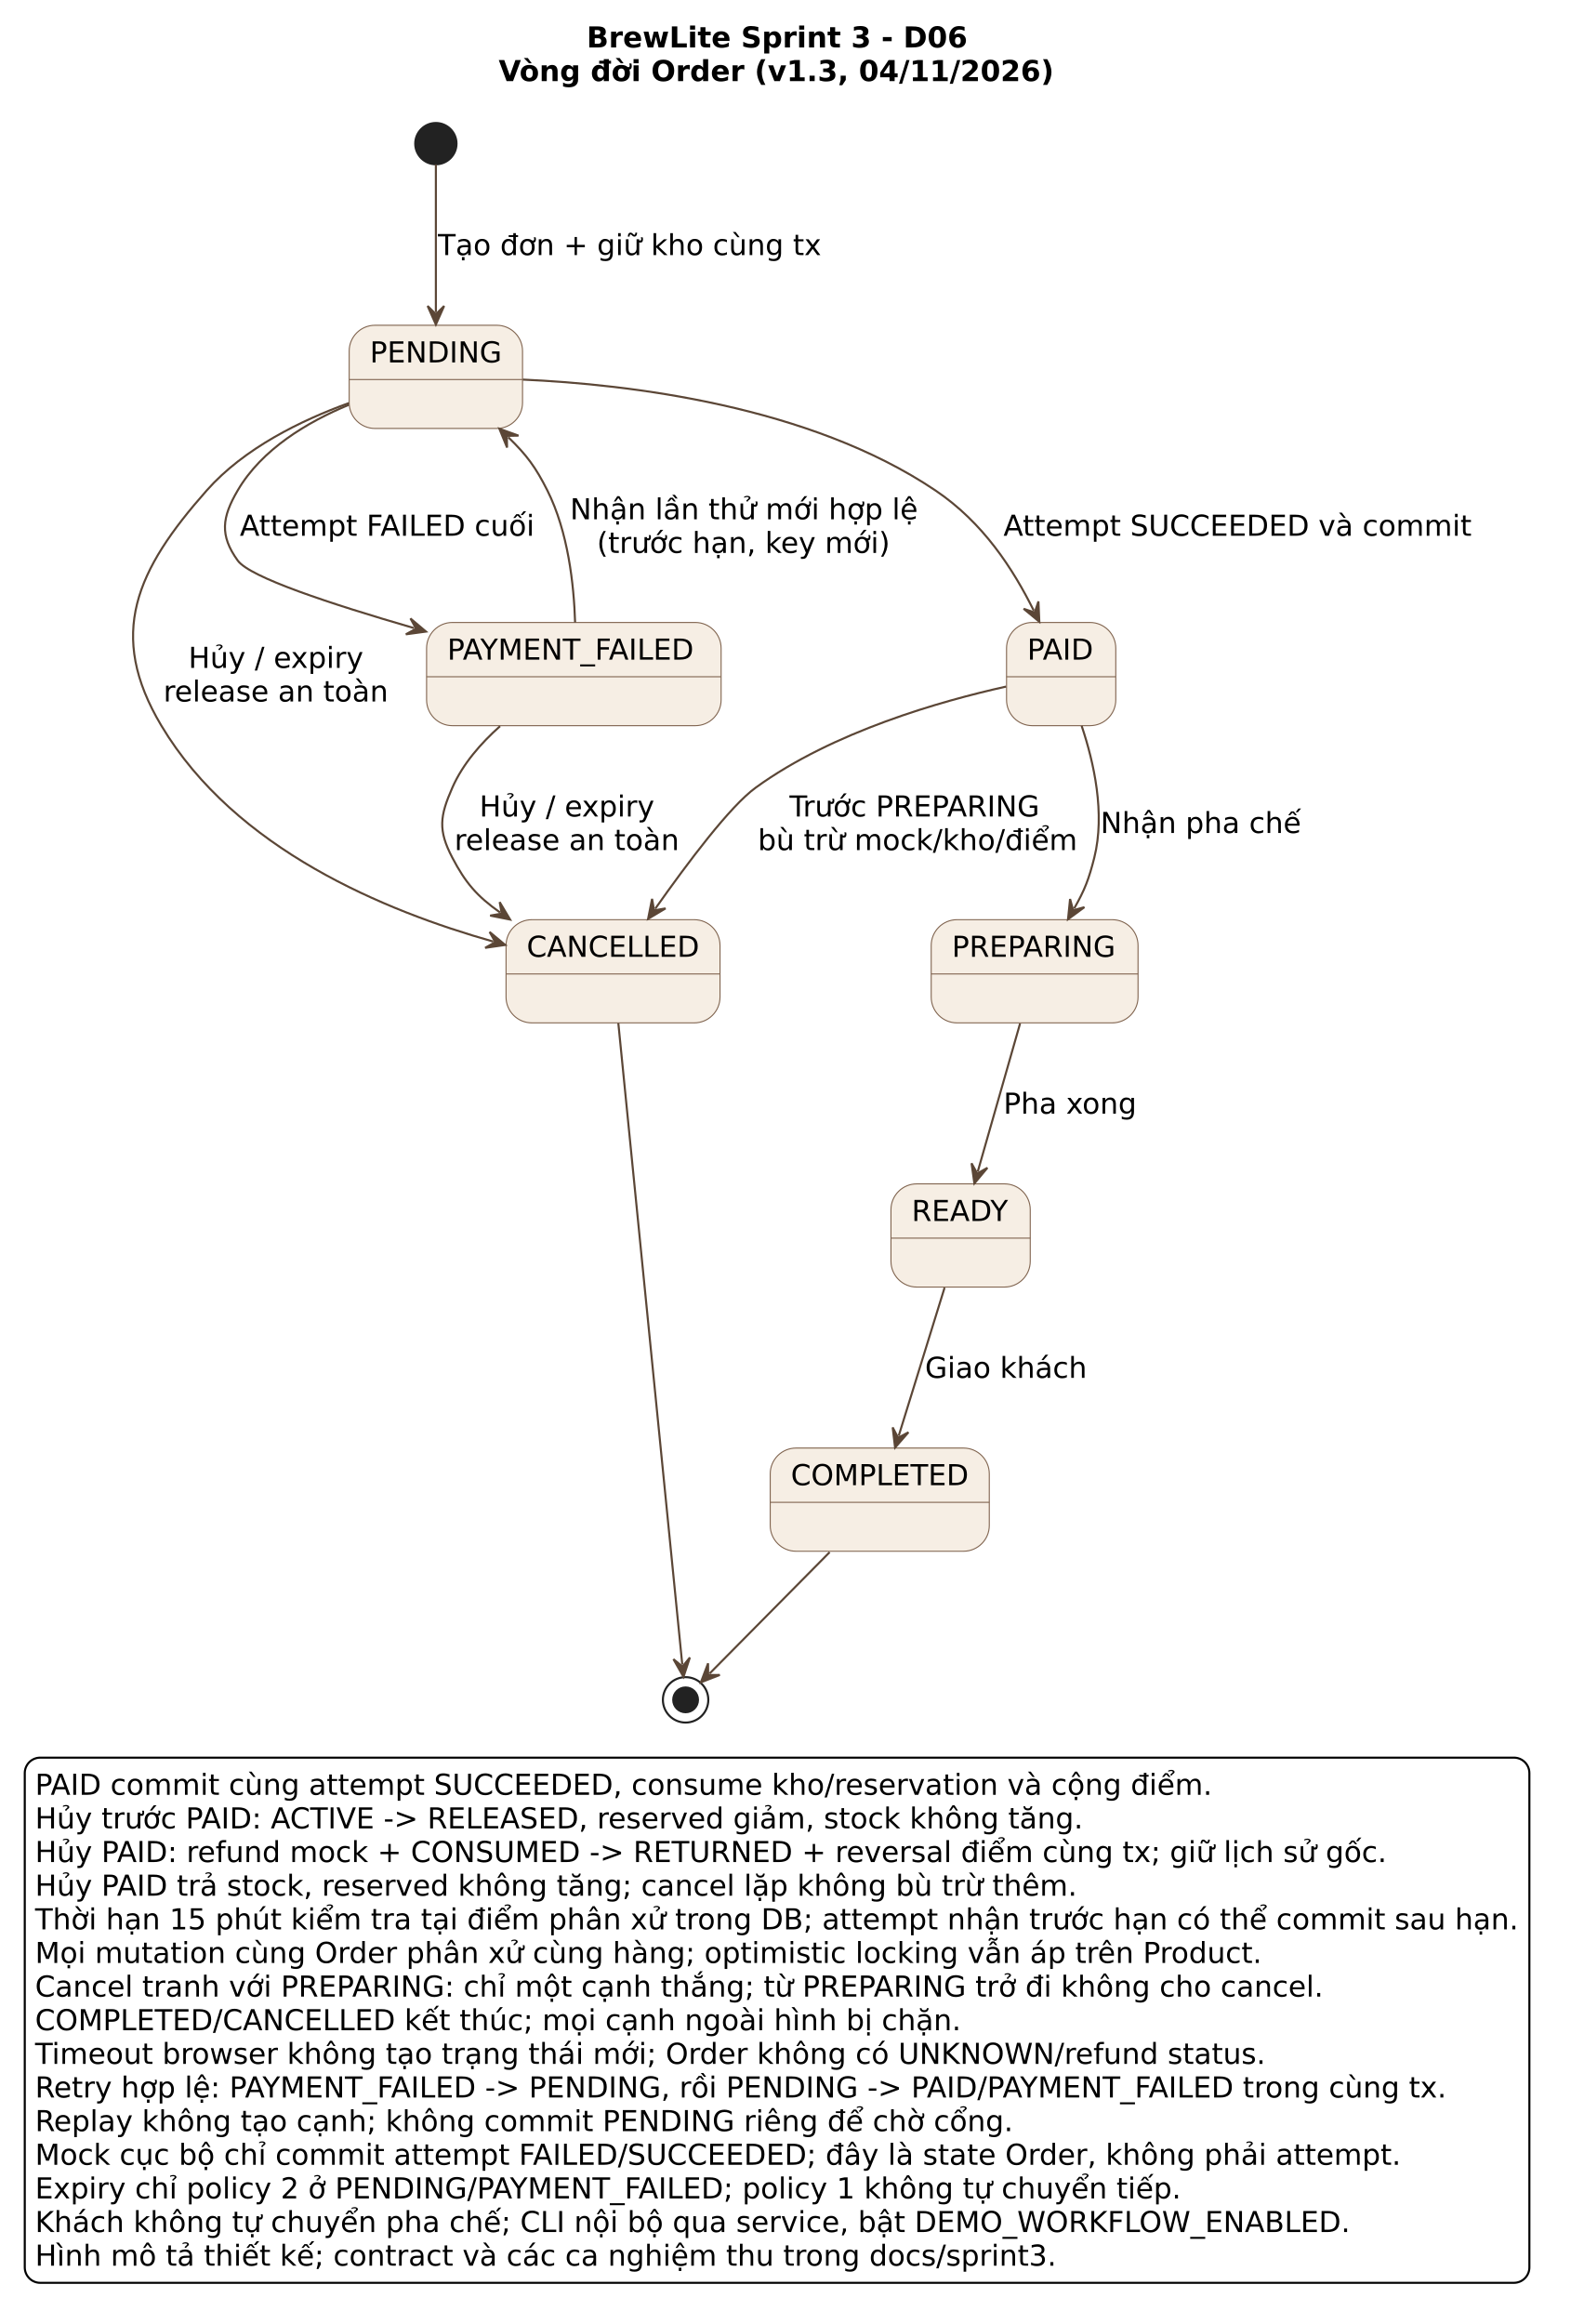
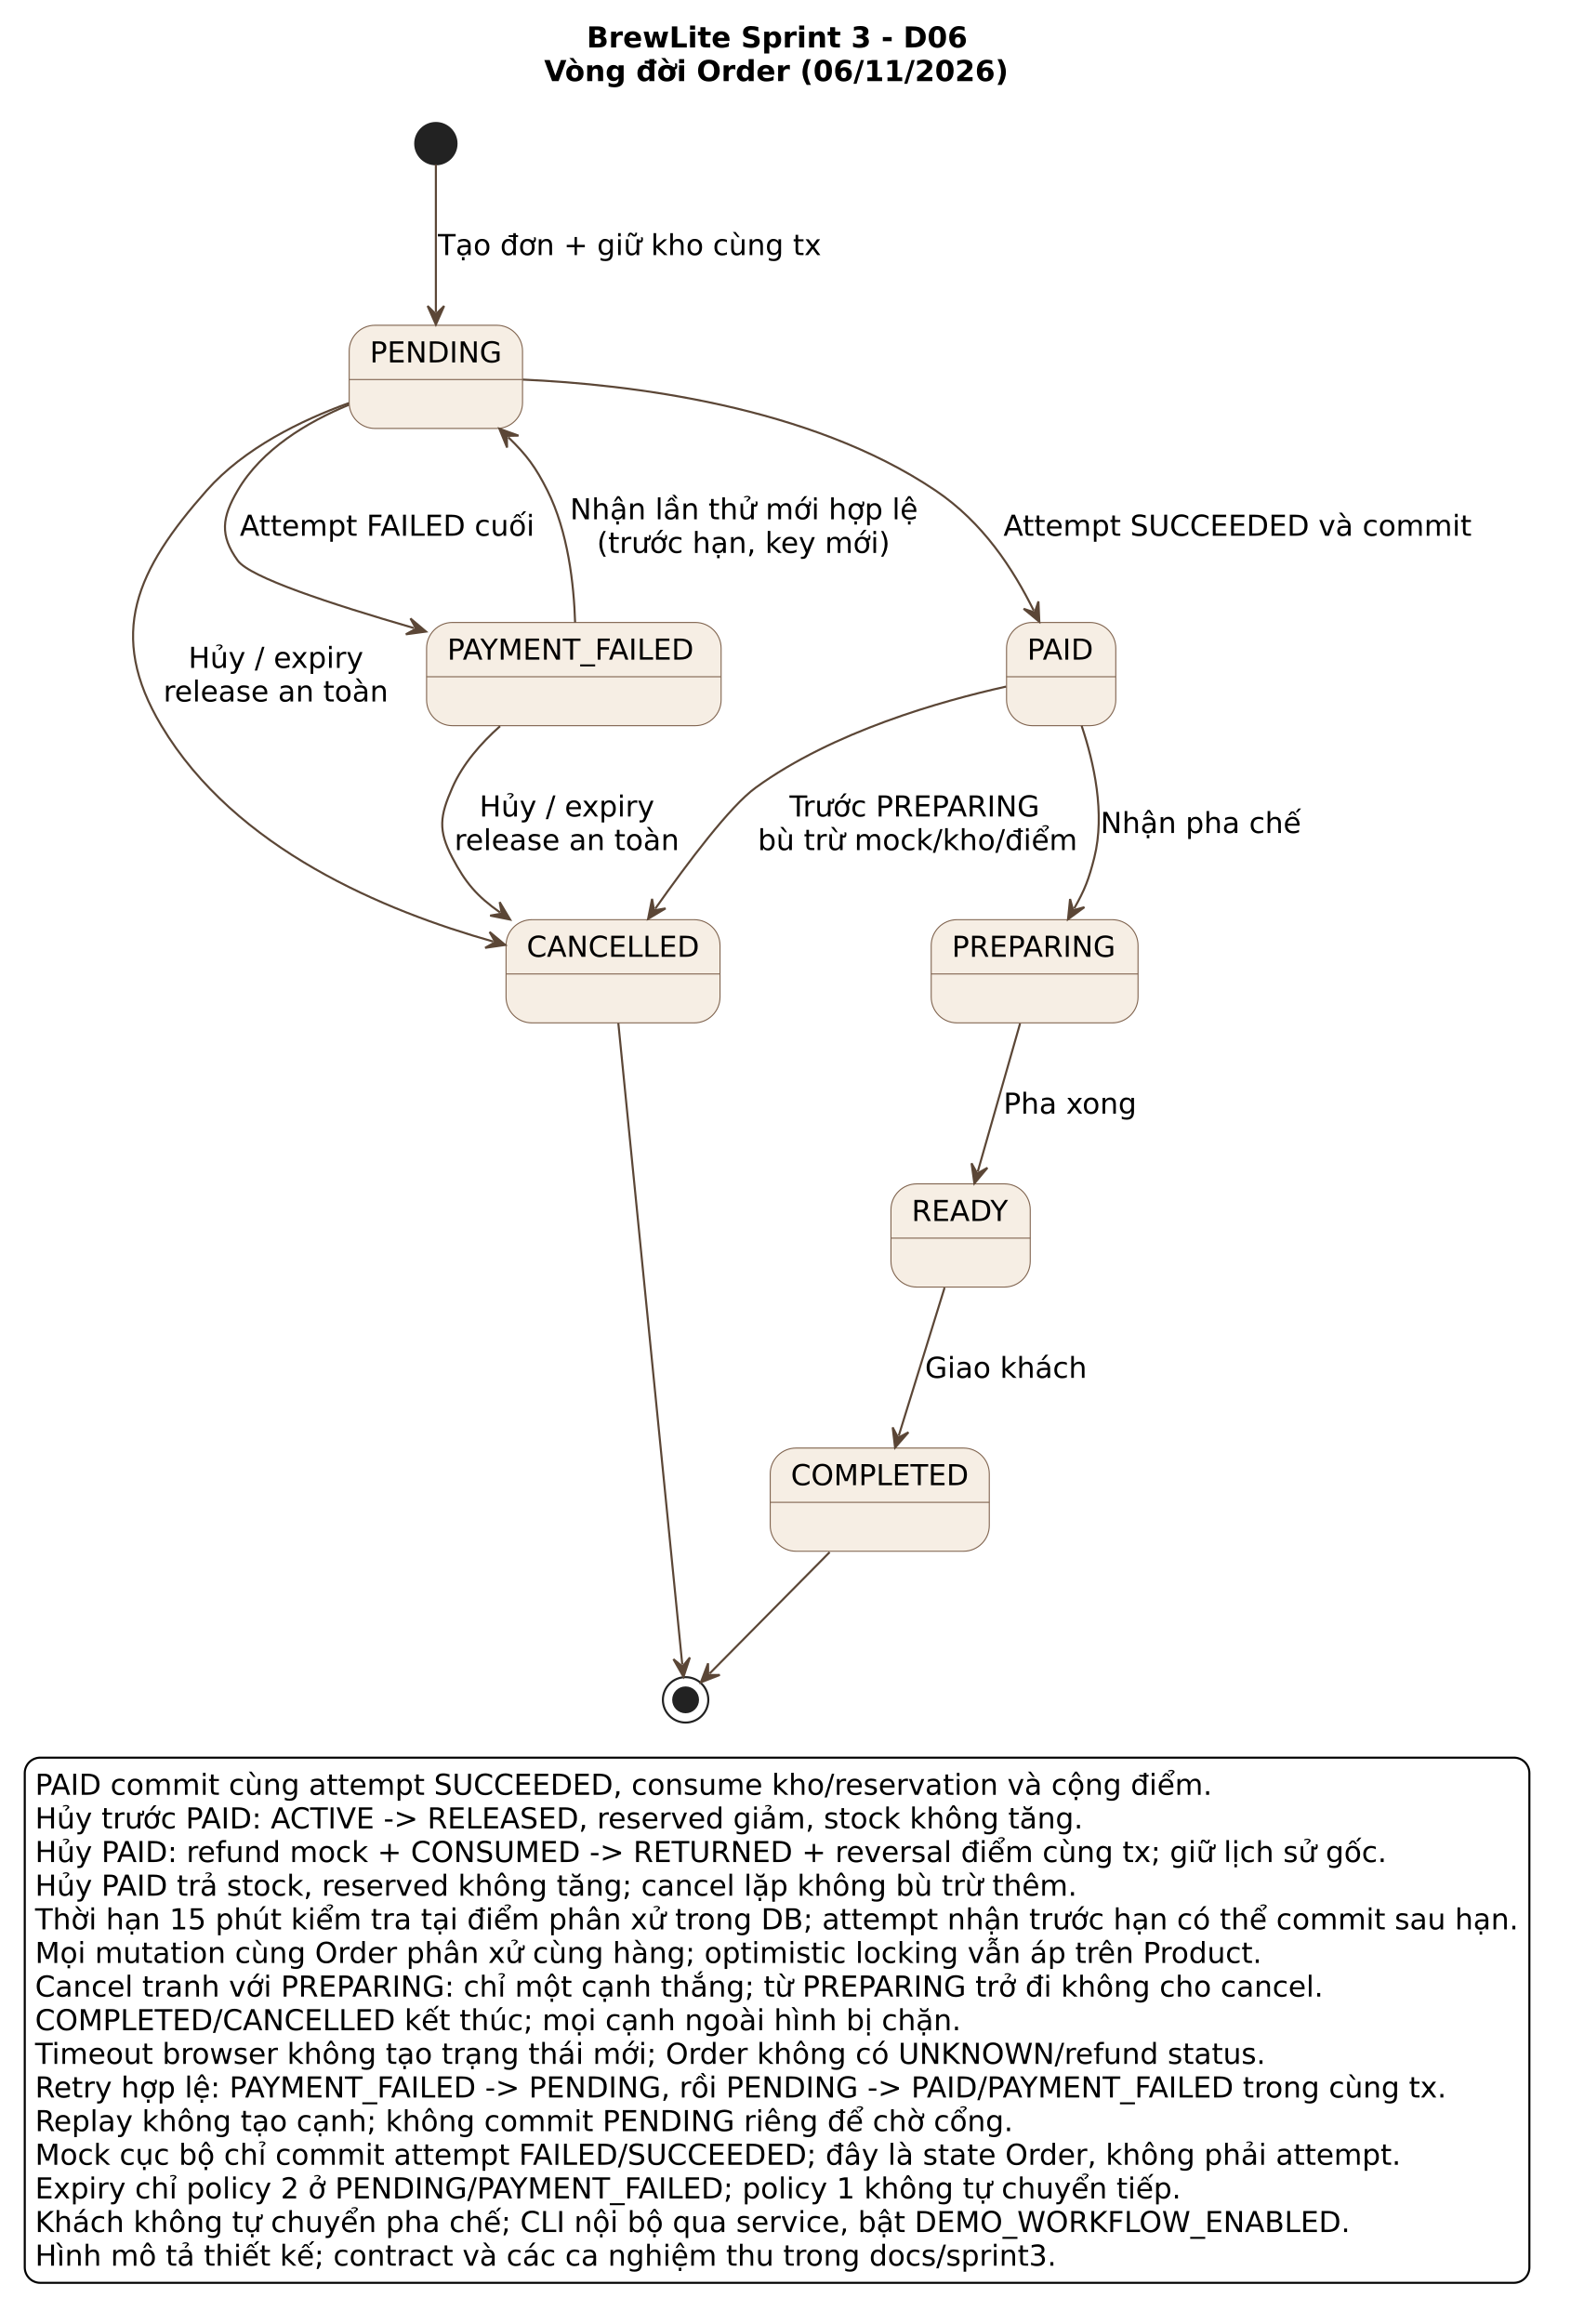
<svg xmlns="http://www.w3.org/2000/svg" contentStyleType="text/css" data-diagram-type="STATE" height="1126px" preserveAspectRatio="none" style="width:761px;height:1126px;background:#FFFFFF;" version="1.1" viewBox="0 0 761 1126" width="761px" zoomAndPan="magnify">
  <defs />
  <g>
    <text fill="#000000" font-family="DejaVu Sans" font-size="14" font-weight="bold" lengthAdjust="spacing" textLength="184.529" x="284.241" y="22.995">BrewLite Sprint 3 - D06</text>
-     <text fill="#000000" font-family="DejaVu Sans" font-size="14" font-weight="bold" lengthAdjust="spacing" textLength="269.801" x="241.605" y="39.292">Vòng đời Order (v1.3, 04/11/2026)</text>
+     <text fill="#000000" font-family="DejaVu Sans" font-size="14" font-weight="bold" lengthAdjust="spacing" textLength="225.682" x="263.665" y="39.292">Vòng đời Order (06/11/2026)</text>
    <ellipse cx="211.187" cy="69.594" fill="#222222" rx="10" ry="10" style="stroke:#222222;stroke-width:1;" />
    <g id="PENDING">
      <rect fill="#F6EEE4" height="50" rx="12.5" ry="12.5" style="stroke:#80644F;stroke-width:0.5;" width="83.991" x="169.187" y="157.594" />
      <line style="stroke:#80644F;stroke-width:0.5;" x1="169.187" x2="253.178" y1="183.891" y2="183.891" />
      <text fill="#000000" font-family="DejaVu Sans" font-size="14" lengthAdjust="spacing" textLength="63.991" x="179.187" y="175.589">PENDING</text>
    </g>
    <g id="PAYMENT_FAILED">
      <rect fill="#F6EEE4" height="50" rx="12.5" ry="12.5" style="stroke:#80644F;stroke-width:0.5;" width="142.705" x="206.687" y="301.594" />
      <line style="stroke:#80644F;stroke-width:0.5;" x1="206.687" x2="349.392" y1="327.891" y2="327.891" />
      <text fill="#000000" font-family="DejaVu Sans" font-size="14" lengthAdjust="spacing" textLength="122.705" x="216.687" y="319.589">PAYMENT_FAILED</text>
    </g>
    <g id="PAID">
      <rect fill="#F6EEE4" height="50" rx="12.5" ry="12.5" style="stroke:#80644F;stroke-width:0.5;" width="52.929" x="487.687" y="301.594" />
      <line style="stroke:#80644F;stroke-width:0.5;" x1="487.687" x2="540.616" y1="327.891" y2="327.891" />
      <text fill="#000000" font-family="DejaVu Sans" font-size="14" lengthAdjust="spacing" textLength="32.929" x="497.687" y="319.589">PAID</text>
    </g>
    <g id="CANCELLED">
      <rect fill="#F6EEE4" height="50" rx="12.5" ry="12.5" style="stroke:#80644F;stroke-width:0.5;" width="103.672" x="245.187" y="445.594" />
      <line style="stroke:#80644F;stroke-width:0.5;" x1="245.187" x2="348.859" y1="471.891" y2="471.891" />
      <text fill="#000000" font-family="DejaVu Sans" font-size="14" lengthAdjust="spacing" textLength="83.672" x="255.187" y="463.589">CANCELLED</text>
    </g>
    <g id="PREPARING">
      <rect fill="#F6EEE4" height="50" rx="12.5" ry="12.5" style="stroke:#80644F;stroke-width:0.5;" width="100.213" x="451.187" y="445.594" />
      <line style="stroke:#80644F;stroke-width:0.5;" x1="451.187" x2="551.4" y1="471.891" y2="471.891" />
      <text fill="#000000" font-family="DejaVu Sans" font-size="14" lengthAdjust="spacing" textLength="80.213" x="461.187" y="463.589">PREPARING</text>
    </g>
    <g id="READY">
      <rect fill="#F6EEE4" height="50" rx="12.5" ry="12.5" style="stroke:#80644F;stroke-width:0.5;" width="67.482" x="431.687" y="573.594" />
      <line style="stroke:#80644F;stroke-width:0.5;" x1="431.687" x2="499.17" y1="599.891" y2="599.891" />
      <text fill="#000000" font-family="DejaVu Sans" font-size="14" lengthAdjust="spacing" textLength="47.482" x="441.687" y="591.589">READY</text>
    </g>
    <g id="COMPLETED">
      <rect fill="#F6EEE4" height="50" rx="12.5" ry="12.5" style="stroke:#80644F;stroke-width:0.5;" width="106.14" x="373.187" y="701.594" />
      <line style="stroke:#80644F;stroke-width:0.5;" x1="373.187" x2="479.327" y1="727.891" y2="727.891" />
      <text fill="#000000" font-family="DejaVu Sans" font-size="14" lengthAdjust="spacing" textLength="86.14" x="383.187" y="719.589">COMPLETED</text>
    </g>
    <ellipse cx="332.187" cy="823.594" fill="none" rx="11" ry="11" style="stroke:#222222;stroke-width:1;" />
    <ellipse cx="332.187" cy="823.594" fill="#222222" rx="6" ry="6" style="stroke:#222222;stroke-width:1;" />
    <g class="link" data-entity-1="*start*" data-entity-2="PENDING" data-source-line="12" data-uid="lnk4" id="link_*start*_PENDING">
      <path d="M211.187,79.674 C211.187,96.454 211.187,126.814 211.187,151.244" fill="none" id="*start*-to-PENDING" style="stroke:#5B4636;stroke-width:1;" />
      <polygon fill="#5B4636" points="211.187,157.244,215.187,148.244,211.187,152.244,207.187,148.244,211.187,157.244" style="stroke:#5B4636;stroke-width:1;" />
      <text fill="#000000" font-family="DejaVu Sans" font-size="14" lengthAdjust="spacing" textLength="185.753" x="212.187" y="123.589">Tạo đơn + giữ kho cùng tx</text>
    </g>
    <g class="link" data-entity-1="PENDING" data-entity-2="PAYMENT_FAILED" data-source-line="13" data-uid="lnk6" id="link_PENDING_PAYMENT_FAILED">
      <path d="M168.997,196.144 C148.947,204.464 126.867,217.624 115.187,237.594 C107.557,250.634 106.337,259.344 115.187,271.594 C121.027,279.694 159.655,292.431 200.635,304.331" fill="none" id="PENDING-to-PAYMENT_FAILED" style="stroke:#5B4636;stroke-width:1;" />
      <polygon fill="#5B4636" points="206.397,306.004,198.869,299.653,201.595,304.609,196.639,307.335,206.397,306.004" style="stroke:#5B4636;stroke-width:1;" />
      <text fill="#000000" font-family="DejaVu Sans" font-size="14" lengthAdjust="spacing" textLength="144.293" x="116.187" y="259.589">Attempt FAILED cuối</text>
    </g>
    <g class="link" data-entity-1="PAYMENT_FAILED" data-entity-2="PENDING" data-source-line="15" data-uid="lnk9" id="link_PAYMENT_FAILED_PENDING">
      <path d="M278.647,301.594 C278.077,283.174 275.247,257.604 265.187,237.594 C259.587,226.464 255.147,220.377 246.287,211.877" fill="none" id="PAYMENT_FAILED-to-PENDING" style="stroke:#5B4636;stroke-width:1;" />
      <polygon fill="#5B4636" points="241.957,207.724,245.682,216.841,245.565,211.185,251.221,211.068,241.957,207.724" style="stroke:#5B4636;stroke-width:1;" />
      <text fill="#000000" font-family="DejaVu Sans" font-size="14" lengthAdjust="spacing" textLength="168.547" x="276.187" y="251.589">Nhận lần thử mới hợp lệ</text>
      <text fill="#000000" font-family="DejaVu Sans" font-size="14" lengthAdjust="spacing" textLength="142.529" x="289.196" y="267.886">(trước hạn, key mới)</text>
    </g>
    <g class="link" data-entity-1="PENDING" data-entity-2="PAID" data-source-line="14" data-uid="lnk8" id="link_PENDING_PAID">
      <path d="M253.307,183.914 C304.647,186.214 392.107,196.514 453.187,237.594 C476.477,253.264 490.841,275.693 500.891,295.863" fill="none" id="PENDING-to-PAID" style="stroke:#5B4636;stroke-width:1;" />
      <polygon fill="#5B4636" points="503.567,301.234,503.134,291.394,501.337,296.759,495.973,294.962,503.567,301.234" style="stroke:#5B4636;stroke-width:1;" />
      <text fill="#000000" font-family="DejaVu Sans" font-size="14" lengthAdjust="spacing" textLength="227.097" x="486.187" y="259.589">Attempt SUCCEEDED và commit</text>
    </g>
    <g class="link" data-entity-1="PENDING" data-entity-2="CANCELLED" data-source-line="16" data-uid="lnk11" id="link_PENDING_CANCELLED">
      <path d="M169.047,195.284 C145.897,203.664 118.297,217.134 100.187,237.594 C65.987,276.234 51.727,307.294 78.187,351.594 C114.057,411.664 186.454,441.33 239.024,456.21" fill="none" id="PENDING-to-CANCELLED" style="stroke:#5B4636;stroke-width:1;" />
      <polygon fill="#5B4636" points="244.797,457.844,237.227,451.544,239.986,456.482,235.048,459.241,244.797,457.844" style="stroke:#5B4636;stroke-width:1;" />
      <text fill="#000000" font-family="DejaVu Sans" font-size="14" lengthAdjust="spacing" textLength="85.019" x="91.287" y="323.589">Hủy / expiry</text>
      <text fill="#000000" font-family="DejaVu Sans" font-size="14" lengthAdjust="spacing" textLength="109.218" x="79.187" y="339.886">release an toàn</text>
    </g>
    <g class="link" data-entity-1="PAYMENT_FAILED" data-entity-2="CANCELLED" data-source-line="17" data-uid="lnk12" id="link_PAYMENT_FAILED_CANCELLED">
      <path d="M242.287,351.834 C233.007,360.084 224.217,370.154 219.187,381.594 C213.097,395.424 212.167,402.204 219.187,415.594 C225.527,427.704 231.054,434.175 242.254,442.075" fill="none" id="PAYMENT_FAILED-to-CANCELLED" style="stroke:#5B4636;stroke-width:1;" />
      <polygon fill="#5B4636" points="247.157,445.534,242.108,437.077,243.071,442.652,237.497,443.615,247.157,445.534" style="stroke:#5B4636;stroke-width:1;" />
      <text fill="#000000" font-family="DejaVu Sans" font-size="14" lengthAdjust="spacing" textLength="85.019" x="232.287" y="395.589">Hủy / expiry</text>
      <text fill="#000000" font-family="DejaVu Sans" font-size="14" lengthAdjust="spacing" textLength="109.218" x="220.187" y="411.886">release an toàn</text>
    </g>
    <g class="link" data-entity-1="PAID" data-entity-2="CANCELLED" data-source-line="18" data-uid="lnk13" id="link_PAID_CANCELLED">
      <path d="M487.487,332.654 C456.107,339.604 403.597,354.444 366.187,381.594 C353.697,390.664 333.559,417.513 317.479,440.273" fill="none" id="PAID-to-CANCELLED" style="stroke:#5B4636;stroke-width:1;" />
      <polygon fill="#5B4636" points="314.017,445.174,322.477,440.131,316.902,441.09,315.943,435.515,314.017,445.174" style="stroke:#5B4636;stroke-width:1;" />
      <text fill="#000000" font-family="DejaVu Sans" font-size="14" lengthAdjust="spacing" textLength="124.106" x="382.53" y="395.589">Trước PREPARING</text>
      <text fill="#000000" font-family="DejaVu Sans" font-size="14" lengthAdjust="spacing" textLength="154.793" x="367.187" y="411.886">bù trừ mock/kho/điểm</text>
    </g>
    <g class="link" data-entity-1="PAID" data-entity-2="PREPARING" data-source-line="19" data-uid="lnk15" id="link_PAID_PREPARING">
      <path d="M524.077,351.684 C530.047,369.474 535.567,394.214 530.187,415.594 C527.587,425.914 525.574,431.204 520.454,440.164" fill="none" id="PAID-to-PREPARING" style="stroke:#5B4636;stroke-width:1;" />
      <polygon fill="#5B4636" points="517.477,445.374,525.415,439.544,519.958,441.033,518.469,435.575,517.477,445.374" style="stroke:#5B4636;stroke-width:1;" />
      <text fill="#000000" font-family="DejaVu Sans" font-size="14" lengthAdjust="spacing" textLength="97.221" x="533.187" y="403.589">Nhận pha chế</text>
    </g>
    <g class="link" data-entity-1="PREPARING" data-entity-2="READY" data-source-line="20" data-uid="lnk17" id="link_PREPARING_READY">
      <path d="M494.247,495.884 C487.867,518.204 480.126,545.315 473.756,567.605" fill="none" id="PREPARING-to-READY" style="stroke:#5B4636;stroke-width:1;" />
      <polygon fill="#5B4636" points="472.107,573.374,478.426,565.819,473.481,568.566,470.734,563.621,472.107,573.374" style="stroke:#5B4636;stroke-width:1;" />
      <text fill="#000000" font-family="DejaVu Sans" font-size="14" lengthAdjust="spacing" textLength="64.955" x="486.187" y="539.589">Pha xong</text>
    </g>
    <g class="link" data-entity-1="READY" data-entity-2="COMPLETED" data-source-line="21" data-uid="lnk19" id="link_READY_COMPLETED">
      <path d="M457.667,623.884 C450.757,646.204 442.351,673.352 435.451,695.642" fill="none" id="READY-to-COMPLETED" style="stroke:#5B4636;stroke-width:1;" />
      <polygon fill="#5B4636" points="433.677,701.374,440.159,693.959,435.156,696.597,432.517,691.593,433.677,701.374" style="stroke:#5B4636;stroke-width:1;" />
      <text fill="#000000" font-family="DejaVu Sans" font-size="14" lengthAdjust="spacing" textLength="78.463" x="448.187" y="667.589">Giao khách</text>
    </g>
    <g class="link" data-entity-1="COMPLETED" data-entity-2="*end*" data-source-line="22" data-uid="lnk21" id="link_COMPLETED_*end*">
      <path d="M401.977,752.054 C381.307,772.954 357.097,797.419 343.807,810.849" fill="none" id="COMPLETED-to-*end*" style="stroke:#5B4636;stroke-width:1;" />
      <polygon fill="#5B4636" points="339.587,815.114,348.761,811.53,343.104,811.56,343.074,805.903,339.587,815.114" style="stroke:#5B4636;stroke-width:1;" />
    </g>
    <g class="link" data-entity-1="CANCELLED" data-entity-2="*end*" data-source-line="23" data-uid="lnk22" id="link_CANCELLED_*end*">
      <path d="M299.587,495.724 C306.537,565.414 325.852,759.133 330.572,806.473" fill="none" id="CANCELLED-to-*end*" style="stroke:#5B4636;stroke-width:1;" />
      <polygon fill="#5B4636" points="331.167,812.444,334.254,803.091,330.671,807.468,326.294,803.885,331.167,812.444" style="stroke:#5B4636;stroke-width:1;" />
    </g>
    <rect fill="none" height="254.453" rx="7.5" ry="7.5" style="stroke:#000000;stroke-width:1;" width="729.011" x="12" y="851.594" />
    <text fill="#000000" font-family="DejaVu Sans" font-size="14" lengthAdjust="spacing" textLength="571.539" x="17" y="869.589">PAID commit cùng attempt SUCCEEDED, consume kho/reservation và cộng điểm.</text>
    <text fill="#000000" font-family="DejaVu Sans" font-size="14" lengthAdjust="spacing" textLength="509.209" x="17" y="885.886">Hủy trước PAID: ACTIVE -&gt; RELEASED, reserved giảm, stock không tăng.</text>
    <text fill="#000000" font-family="DejaVu Sans" font-size="14" lengthAdjust="spacing" textLength="656.421" x="17" y="902.183">Hủy PAID: refund mock + CONSUMED -&gt; RETURNED + reversal điểm cùng tx; giữ lịch sử gốc.</text>
    <text fill="#000000" font-family="DejaVu Sans" font-size="14" lengthAdjust="spacing" textLength="506.065" x="17" y="918.48">Hủy PAID trả stock, reserved không tăng; cancel lặp không bù trừ thêm.</text>
    <text fill="#000000" font-family="DejaVu Sans" font-size="14" lengthAdjust="spacing" textLength="719.011" x="17" y="934.776">Thời hạn 15 phút kiểm tra tại điểm phân xử trong DB; attempt nhận trước hạn có thể commit sau hạn.</text>
    <text fill="#000000" font-family="DejaVu Sans" font-size="14" lengthAdjust="spacing" textLength="595.506" x="17" y="951.073">Mọi mutation cùng Order phân xử cùng hàng; optimistic locking vẫn áp trên Product.</text>
    <text fill="#000000" font-family="DejaVu Sans" font-size="14" lengthAdjust="spacing" textLength="625.967" x="17" y="967.37">Cancel tranh với PREPARING: chỉ một cạnh thắng; từ PREPARING trở đi không cho cancel.</text>
    <text fill="#000000" font-family="DejaVu Sans" font-size="14" lengthAdjust="spacing" textLength="448.656" x="17" y="983.667">COMPLETED/CANCELLED kết thúc; mọi cạnh ngoài hình bị chặn.</text>
    <text fill="#000000" font-family="DejaVu Sans" font-size="14" lengthAdjust="spacing" textLength="597.481" x="17" y="999.964">Timeout browser không tạo trạng thái mới; Order không có UNKNOWN/refund status.</text>
    <text fill="#000000" font-family="DejaVu Sans" font-size="14" lengthAdjust="spacing" textLength="692.207" x="17" y="1016.261">Retry hợp lệ: PAYMENT_FAILED -&gt; PENDING, rồi PENDING -&gt; PAID/PAYMENT_FAILED trong cùng tx.</text>
    <text fill="#000000" font-family="DejaVu Sans" font-size="14" lengthAdjust="spacing" textLength="474.503" x="17" y="1032.558">Replay không tạo cạnh; không commit PENDING riêng để chờ cổng.</text>
    <text fill="#000000" font-family="DejaVu Sans" font-size="14" lengthAdjust="spacing" textLength="663.318" x="17" y="1048.854">Mock cục bộ chỉ commit attempt FAILED/SUCCEEDED; đây là state Order, không phải attempt.</text>
    <text fill="#000000" font-family="DejaVu Sans" font-size="14" lengthAdjust="spacing" textLength="558.51" x="17" y="1065.151">Expiry chỉ policy 2 ở PENDING/PAYMENT_FAILED; policy 1 không tự chuyển tiếp.</text>
    <text fill="#000000" font-family="DejaVu Sans" font-size="14" lengthAdjust="spacing" textLength="637.69" x="17" y="1081.448">Khách không tự chuyển pha chế; CLI nội bộ qua service, bật DEMO_WORKFLOW_ENABLED.</text>
    <text fill="#000000" font-family="DejaVu Sans" font-size="14" lengthAdjust="spacing" textLength="495.175" x="17" y="1097.745">Hình mô tả thiết kế; contract và các ca nghiệm thu trong docs/sprint3.</text>
  </g>
</svg>
